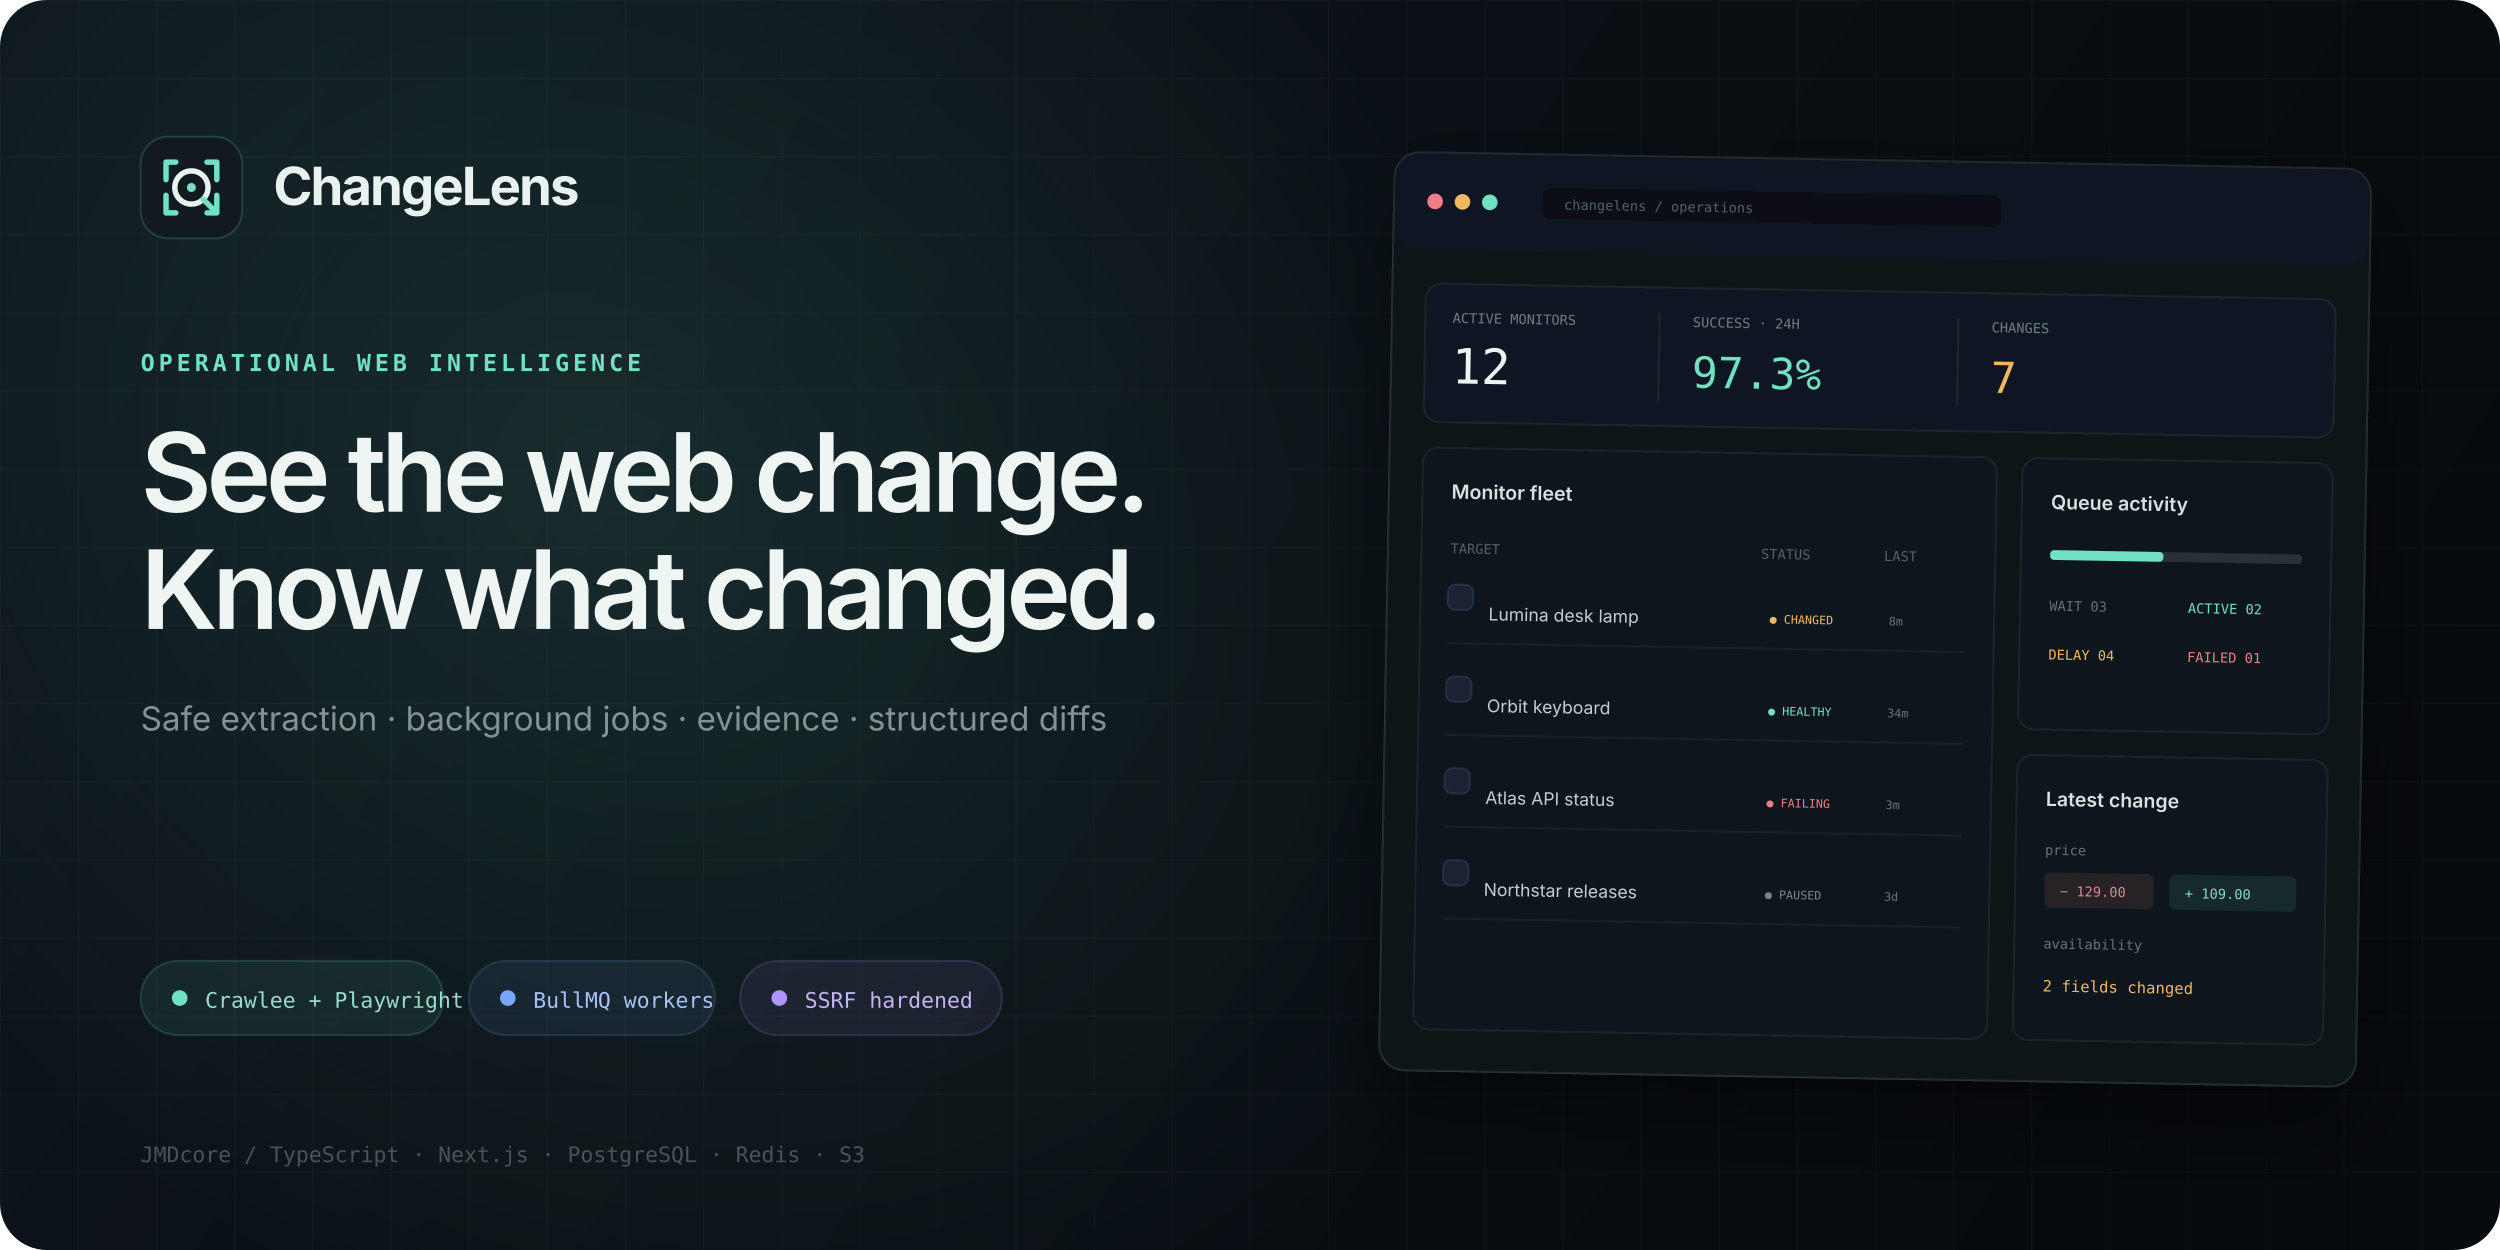
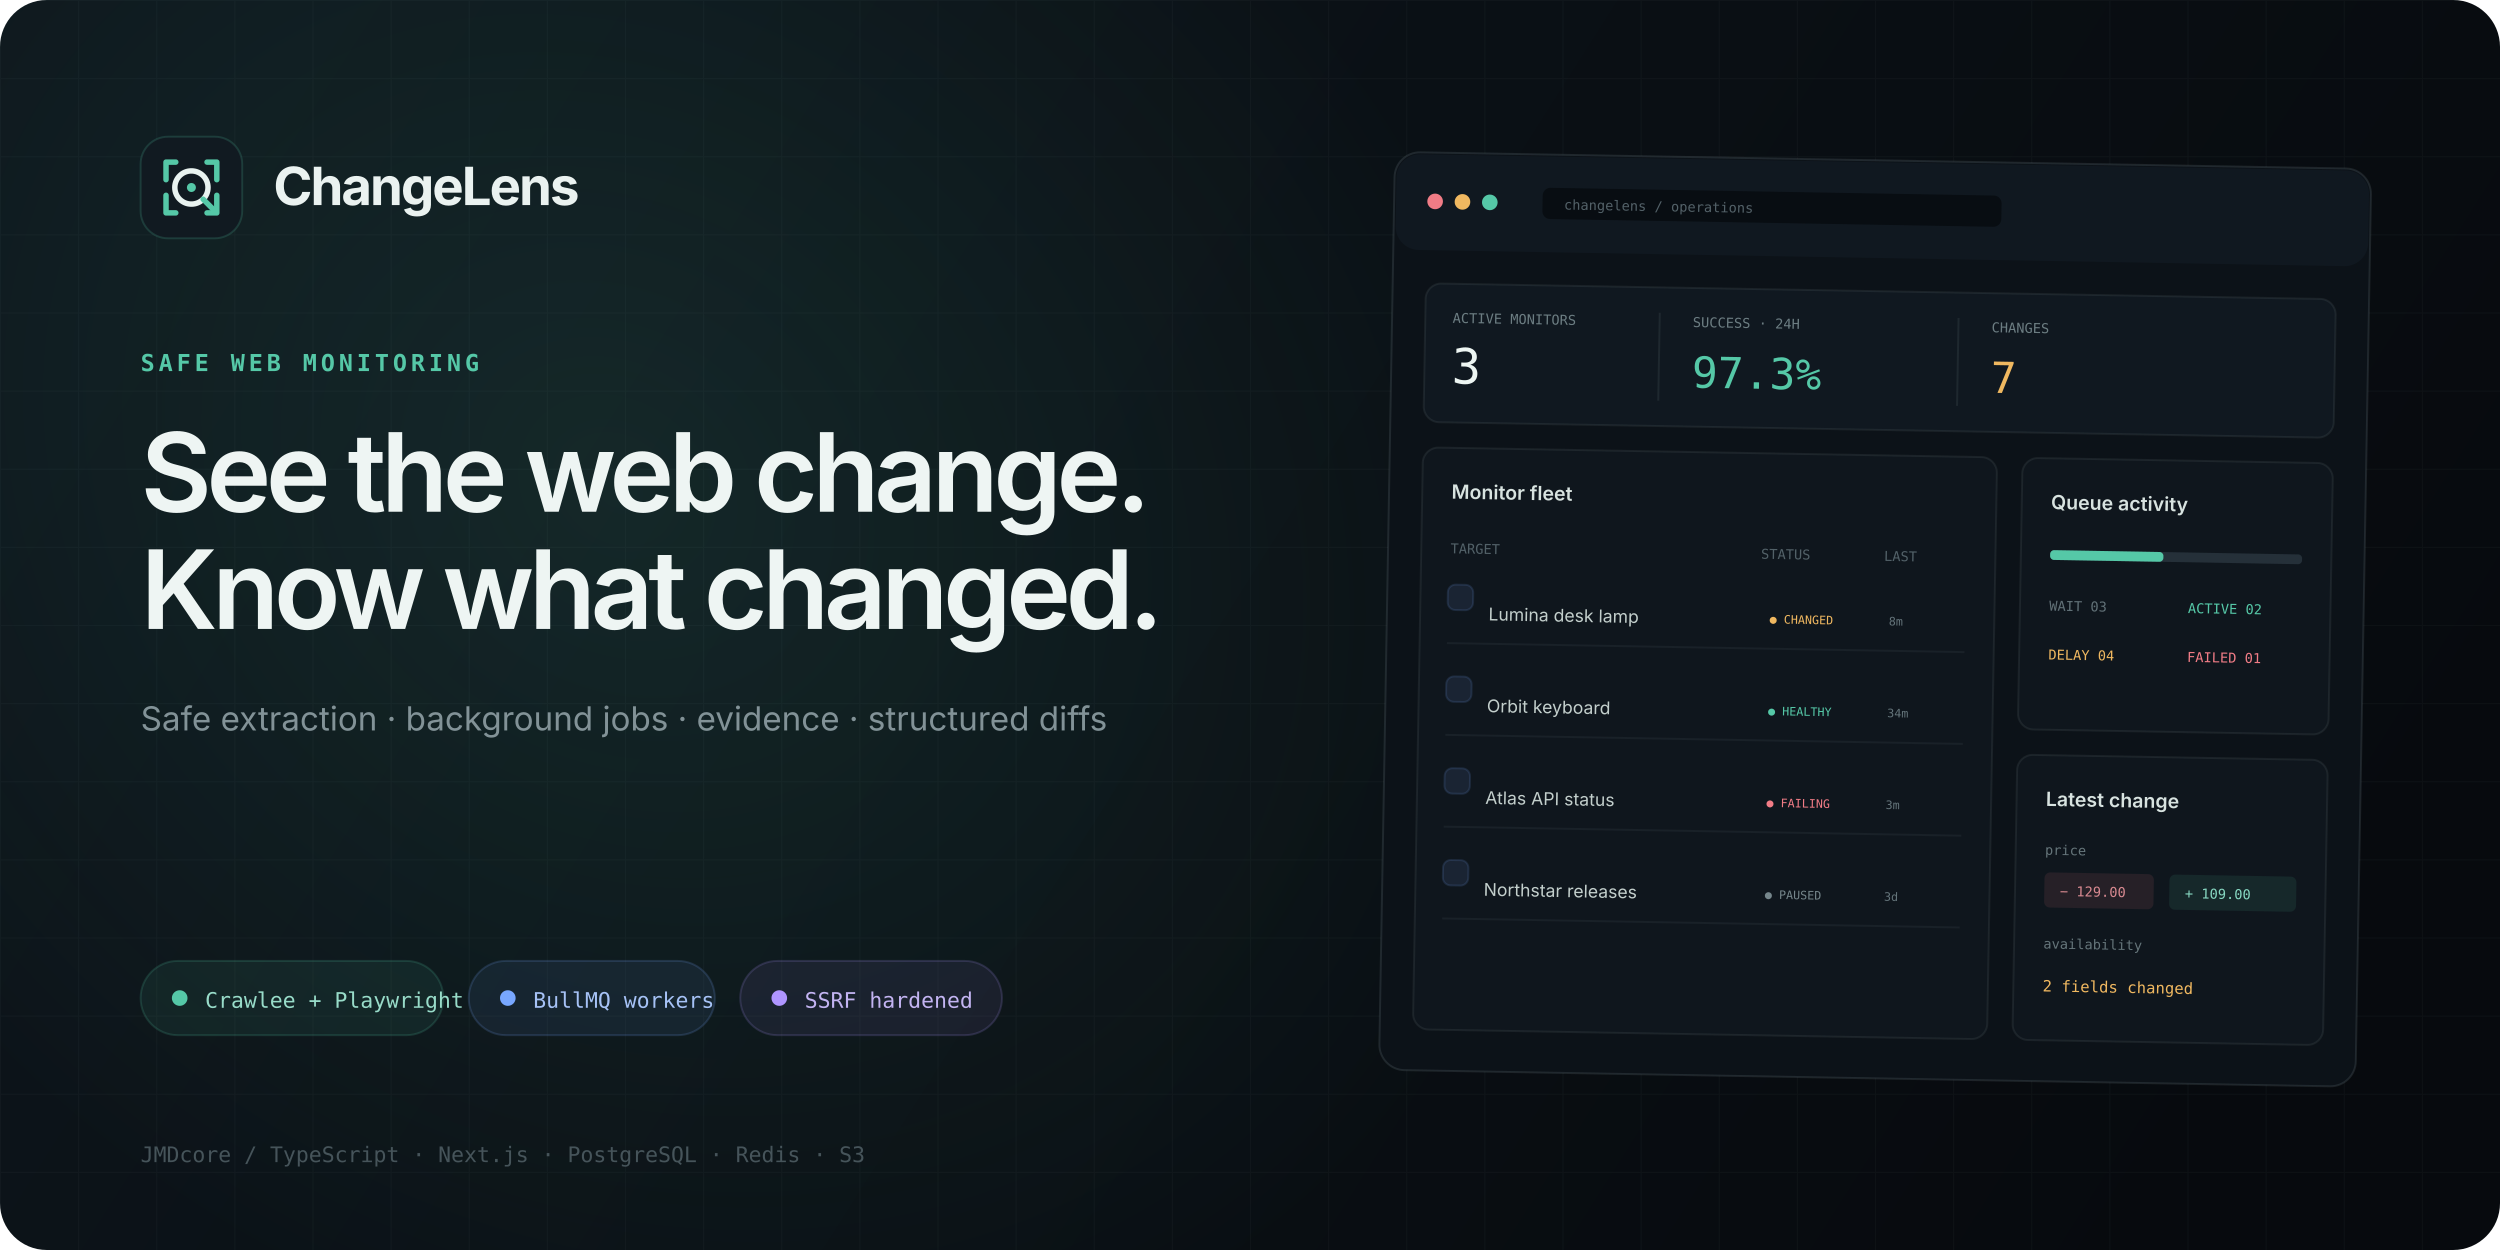
<svg xmlns="http://www.w3.org/2000/svg" width="1280" height="640" viewBox="0 0 1280 640" fill="none">
  <defs>
    <linearGradient id="bg" x1="120" y1="20" x2="1110" y2="650" gradientUnits="userSpaceOnUse">
      <stop stop-color="#0D151B" />
      <stop offset="1" stop-color="#070A0E" />
    </linearGradient>
    <radialGradient id="glow" cx="0" cy="0" r="1" gradientTransform="translate(315 250) rotate(38) scale(520 430)" gradientUnits="userSpaceOnUse">
-       <stop stop-color="#70E1C1" stop-opacity=".12" />
-       <stop offset="1" stop-color="#70E1C1" stop-opacity="0" />
+       <stop stop-color="#55C8A7" stop-opacity=".12" />
+       <stop offset="1" stop-color="#55C8A7" stop-opacity="0" />
    </radialGradient>
    <pattern id="grid" width="40" height="40" patternUnits="userSpaceOnUse">
      <path d="M40 0H0V40" stroke="#A0B7BC" stroke-opacity=".04" />
    </pattern>
    <filter id="shadow" x="-30%" y="-30%" width="160%" height="180%">
      <feDropShadow dx="0" dy="20" stdDeviation="22" flood-color="#000" flood-opacity=".45" />
    </filter>
  </defs>
  <rect width="1280" height="640" rx="24" fill="url(#bg)" />
  <rect width="1280" height="640" rx="24" fill="url(#glow)" />
  <rect width="1280" height="640" rx="24" fill="url(#grid)" />
  <g transform="translate(72 70)">
-     <rect width="52" height="52" rx="14" fill="#111A21" stroke="#70E1C1" stroke-opacity=".18" />
-     <path d="M18 13h-5v9M34 13h5v9M18 39h-5v-9M34 39h5v-9" stroke="#70E1C1" stroke-width="2.8" stroke-linecap="round" stroke-linejoin="round" />
+     <rect width="52" height="52" rx="14" fill="#111A21" stroke="#55C8A7" stroke-opacity=".18" />
+     <path d="M18 13h-5v9M34 13h5v9M18 39h-5v-9M34 39h5v-9" stroke="#55C8A7" stroke-width="2.8" stroke-linecap="round" stroke-linejoin="round" />
    <circle cx="26" cy="26" r="8.5" stroke="#E9F3F0" stroke-width="2.8" />
-     <path d="m32 32 5 5" stroke="#70E1C1" stroke-width="2.8" stroke-linecap="round" />
-     <circle cx="26" cy="26" r="2.3" fill="#70E1C1" />
+     <path d="m32 32 5 5" stroke="#55C8A7" stroke-width="2.8" stroke-linecap="round" />
+     <circle cx="26" cy="26" r="2.3" fill="#55C8A7" />
    <text x="68" y="35" fill="#EAF2F0" font-family="Inter,Segoe UI,sans-serif" font-size="27" font-weight="650" letter-spacing="-1">ChangeLens</text>
  </g>
  <g transform="translate(72 190)">
-     <text fill="#70E1C1" font-family="ui-monospace,SFMono-Regular,monospace" font-size="12" font-weight="600" letter-spacing="2">OPERATIONAL WEB INTELLIGENCE</text>
+     <text fill="#55C8A7" font-family="ui-monospace,SFMono-Regular,monospace" font-size="12" font-weight="600" letter-spacing="2">SAFE WEB MONITORING</text>
    <text y="72" fill="#EEF5F3" font-family="Inter,Segoe UI,sans-serif" font-size="56" font-weight="570" letter-spacing="-2.7">See the web change.</text>
    <text y="132" fill="#EEF5F3" font-family="Inter,Segoe UI,sans-serif" font-size="56" font-weight="570" letter-spacing="-2.7">Know what changed.</text>
    <text y="184" fill="#829297" font-family="Inter,Segoe UI,sans-serif" font-size="17">Safe extraction · background jobs · evidence · structured diffs</text>
  </g>
  <g transform="translate(72 492)">
    <g>
-       <rect width="155" height="38" rx="19" fill="#70E1C1" fill-opacity=".08" stroke="#70E1C1" stroke-opacity=".17" />
-       <circle cx="20" cy="19" r="4" fill="#70E1C1" />
+       <rect width="155" height="38" rx="19" fill="#55C8A7" fill-opacity=".08" stroke="#55C8A7" stroke-opacity=".17" />
+       <circle cx="20" cy="19" r="4" fill="#55C8A7" />
      <text x="33" y="24" fill="#98DCC9" font-family="ui-monospace,monospace" font-size="11">Crawlee + Playwright</text>
    </g>
    <g transform="translate(168)">
      <rect width="126" height="38" rx="19" fill="#78A7FF" fill-opacity=".08" stroke="#78A7FF" stroke-opacity=".17" />
      <circle cx="20" cy="19" r="4" fill="#78A7FF" />
      <text x="33" y="24" fill="#A6C2F6" font-family="ui-monospace,monospace" font-size="11">BullMQ workers</text>
    </g>
    <g transform="translate(307)">
      <rect width="134" height="38" rx="19" fill="#AF95FF" fill-opacity=".08" stroke="#AF95FF" stroke-opacity=".17" />
      <circle cx="20" cy="19" r="4" fill="#AF95FF" />
      <text x="33" y="24" fill="#C3B4F2" font-family="ui-monospace,monospace" font-size="11">SSRF hardened</text>
    </g>
  </g>
-   <g transform="translate(710 82) rotate(1 245 240)" filter="url(#shadow)">
+   <g transform="translate(710 82) rotate(1 245 240)">
    <rect width="500" height="470" rx="13" fill="#0C1218" stroke="#9DB2B8" stroke-opacity=".15" />
    <rect x="1" y="1" width="498" height="49" rx="12" fill="#101820" />
    <circle cx="21" cy="25" r="4" fill="#F17C86" />
    <circle cx="35" cy="25" r="4" fill="#F0B860" />
-     <circle cx="49" cy="25" r="4" fill="#70E1C1" />
+     <circle cx="49" cy="25" r="4" fill="#55C8A7" />
    <rect x="76" y="17" width="235" height="16" rx="4" fill="#080D12" />
    <text x="87" y="28" fill="#536168" font-family="ui-monospace,monospace" font-size="7">changelens / operations</text>
    <rect x="17" y="67" width="466" height="71" rx="8" fill="#101820" stroke="#A0B7BC" stroke-opacity=".10" />
    <text x="31" y="87" fill="#6C7D82" font-family="ui-monospace,monospace" font-size="7">ACTIVE MONITORS</text>
-     <text x="31" y="118" fill="#EDF5F2" font-family="ui-monospace,monospace" font-size="25">12</text>
+     <text x="31" y="118" fill="#EDF5F2" font-family="ui-monospace,monospace" font-size="25">3</text>
    <line x1="137" y1="80" x2="137" y2="125" stroke="#A0B7BC" stroke-opacity=".10" />
    <text x="154" y="87" fill="#6C7D82" font-family="ui-monospace,monospace" font-size="7">SUCCESS · 24H</text>
-     <text x="154" y="118" fill="#70E1C1" font-family="ui-monospace,monospace" font-size="22">97.3%</text>
+     <text x="154" y="118" fill="#55C8A7" font-family="ui-monospace,monospace" font-size="22">97.3%</text>
    <line x1="290" y1="80" x2="290" y2="125" stroke="#A0B7BC" stroke-opacity=".10" />
    <text x="307" y="87" fill="#6C7D82" font-family="ui-monospace,monospace" font-size="7">CHANGES</text>
    <text x="307" y="118" fill="#F0B860" font-family="ui-monospace,monospace" font-size="22">7</text>
    <rect x="17" y="151" width="294" height="298" rx="8" fill="#0F161D" stroke="#A0B7BC" stroke-opacity=".10" />
    <text x="32" y="177" fill="#D8E3E0" font-family="Inter,Segoe UI,sans-serif" font-size="10" font-weight="600">Monitor fleet</text>
    <g font-family="ui-monospace,monospace" font-size="7">
      <text x="32" y="205" fill="#526168">TARGET</text>
      <text x="191" y="205" fill="#526168">STATUS</text>
      <text x="254" y="205" fill="#526168">LAST</text>
    </g>
    <g font-family="Inter,Segoe UI,sans-serif" font-size="9">
      <text x="52" y="239" fill="#C3CFCC">Lumina desk lamp</text>
      <text x="52" y="286" fill="#C3CFCC">Orbit keyboard</text>
      <text x="52" y="333" fill="#C3CFCC">Atlas API status</text>
      <text x="52" y="380" fill="#C3CFCC">Northstar releases</text>
    </g>
    <g fill="#78A7FF" fill-opacity=".10" stroke="#78A7FF" stroke-opacity=".14">
      <rect x="31" y="221" width="13" height="13" rx="4" />
      <rect x="31" y="268" width="13" height="13" rx="4" />
      <rect x="31" y="315" width="13" height="13" rx="4" />
      <rect x="31" y="362" width="13" height="13" rx="4" />
    </g>
    <g font-family="ui-monospace,monospace" font-size="6">
      <text x="196" y="238" fill="#F0B860">● CHANGED</text>
-       <text x="196" y="285" fill="#70E1C1">● HEALTHY</text>
+       <text x="196" y="285" fill="#55C8A7">● HEALTHY</text>
      <text x="196" y="332" fill="#F17C86">● FAILING</text>
      <text x="196" y="379" fill="#75868B">● PAUSED</text>
      <text x="257" y="238" fill="#64747A">8m</text>
      <text x="257" y="285" fill="#64747A">34m</text>
      <text x="257" y="332" fill="#64747A">3m</text>
      <text x="257" y="379" fill="#64747A">3d</text>
    </g>
    <path d="M31 251H296M31 298H296M31 345H296M31 392H296" stroke="#A0B7BC" stroke-opacity=".07" />
    <rect x="324" y="151" width="159" height="139" rx="8" fill="#0F161D" stroke="#A0B7BC" stroke-opacity=".10" />
    <text x="339" y="177" fill="#D8E3E0" font-family="Inter,Segoe UI,sans-serif" font-size="10" font-weight="600">Queue activity</text>
    <rect x="339" y="198" width="129" height="5" rx="2" fill="#253039" />
-     <rect x="339" y="198" width="58" height="5" rx="2" fill="#70E1C1" />
+     <rect x="339" y="198" width="58" height="5" rx="2" fill="#55C8A7" />
    <text x="339" y="229" fill="#617177" font-family="ui-monospace,monospace" font-size="7">WAIT 03</text>
-     <text x="410" y="229" fill="#70E1C1" font-family="ui-monospace,monospace" font-size="7">ACTIVE 02</text>
+     <text x="410" y="229" fill="#55C8A7" font-family="ui-monospace,monospace" font-size="7">ACTIVE 02</text>
    <text x="339" y="254" fill="#F0B860" font-family="ui-monospace,monospace" font-size="7">DELAY 04</text>
    <text x="410" y="254" fill="#F17C86" font-family="ui-monospace,monospace" font-size="7">FAILED 01</text>
    <rect x="324" y="303" width="159" height="146" rx="8" fill="#0F161D" stroke="#A0B7BC" stroke-opacity=".10" />
    <text x="339" y="329" fill="#D8E3E0" font-family="Inter,Segoe UI,sans-serif" font-size="10" font-weight="600">Latest change</text>
    <text x="339" y="354" fill="#65757A" font-family="ui-monospace,monospace" font-size="7">price</text>
    <rect x="339" y="363" width="56" height="18" rx="3" fill="#F17C86" fill-opacity=".10" />
    <text x="347" y="375" fill="#D88990" font-family="ui-monospace,monospace" font-size="7">− 129.00</text>
-     <rect x="403" y="363" width="65" height="18" rx="3" fill="#70E1C1" fill-opacity=".10" />
+     <rect x="403" y="363" width="65" height="18" rx="3" fill="#55C8A7" fill-opacity=".10" />
    <text x="411" y="375" fill="#87D8C2" font-family="ui-monospace,monospace" font-size="7">+ 109.00</text>
    <text x="339" y="402" fill="#65757A" font-family="ui-monospace,monospace" font-size="7">availability</text>
    <text x="339" y="424" fill="#F0B860" font-family="ui-monospace,monospace" font-size="8">2 fields changed</text>
  </g>
  <text x="72" y="595" fill="#46545A" font-family="ui-monospace,monospace" font-size="11">JMDcore / TypeScript · Next.js · PostgreSQL · Redis · S3</text>
</svg>
